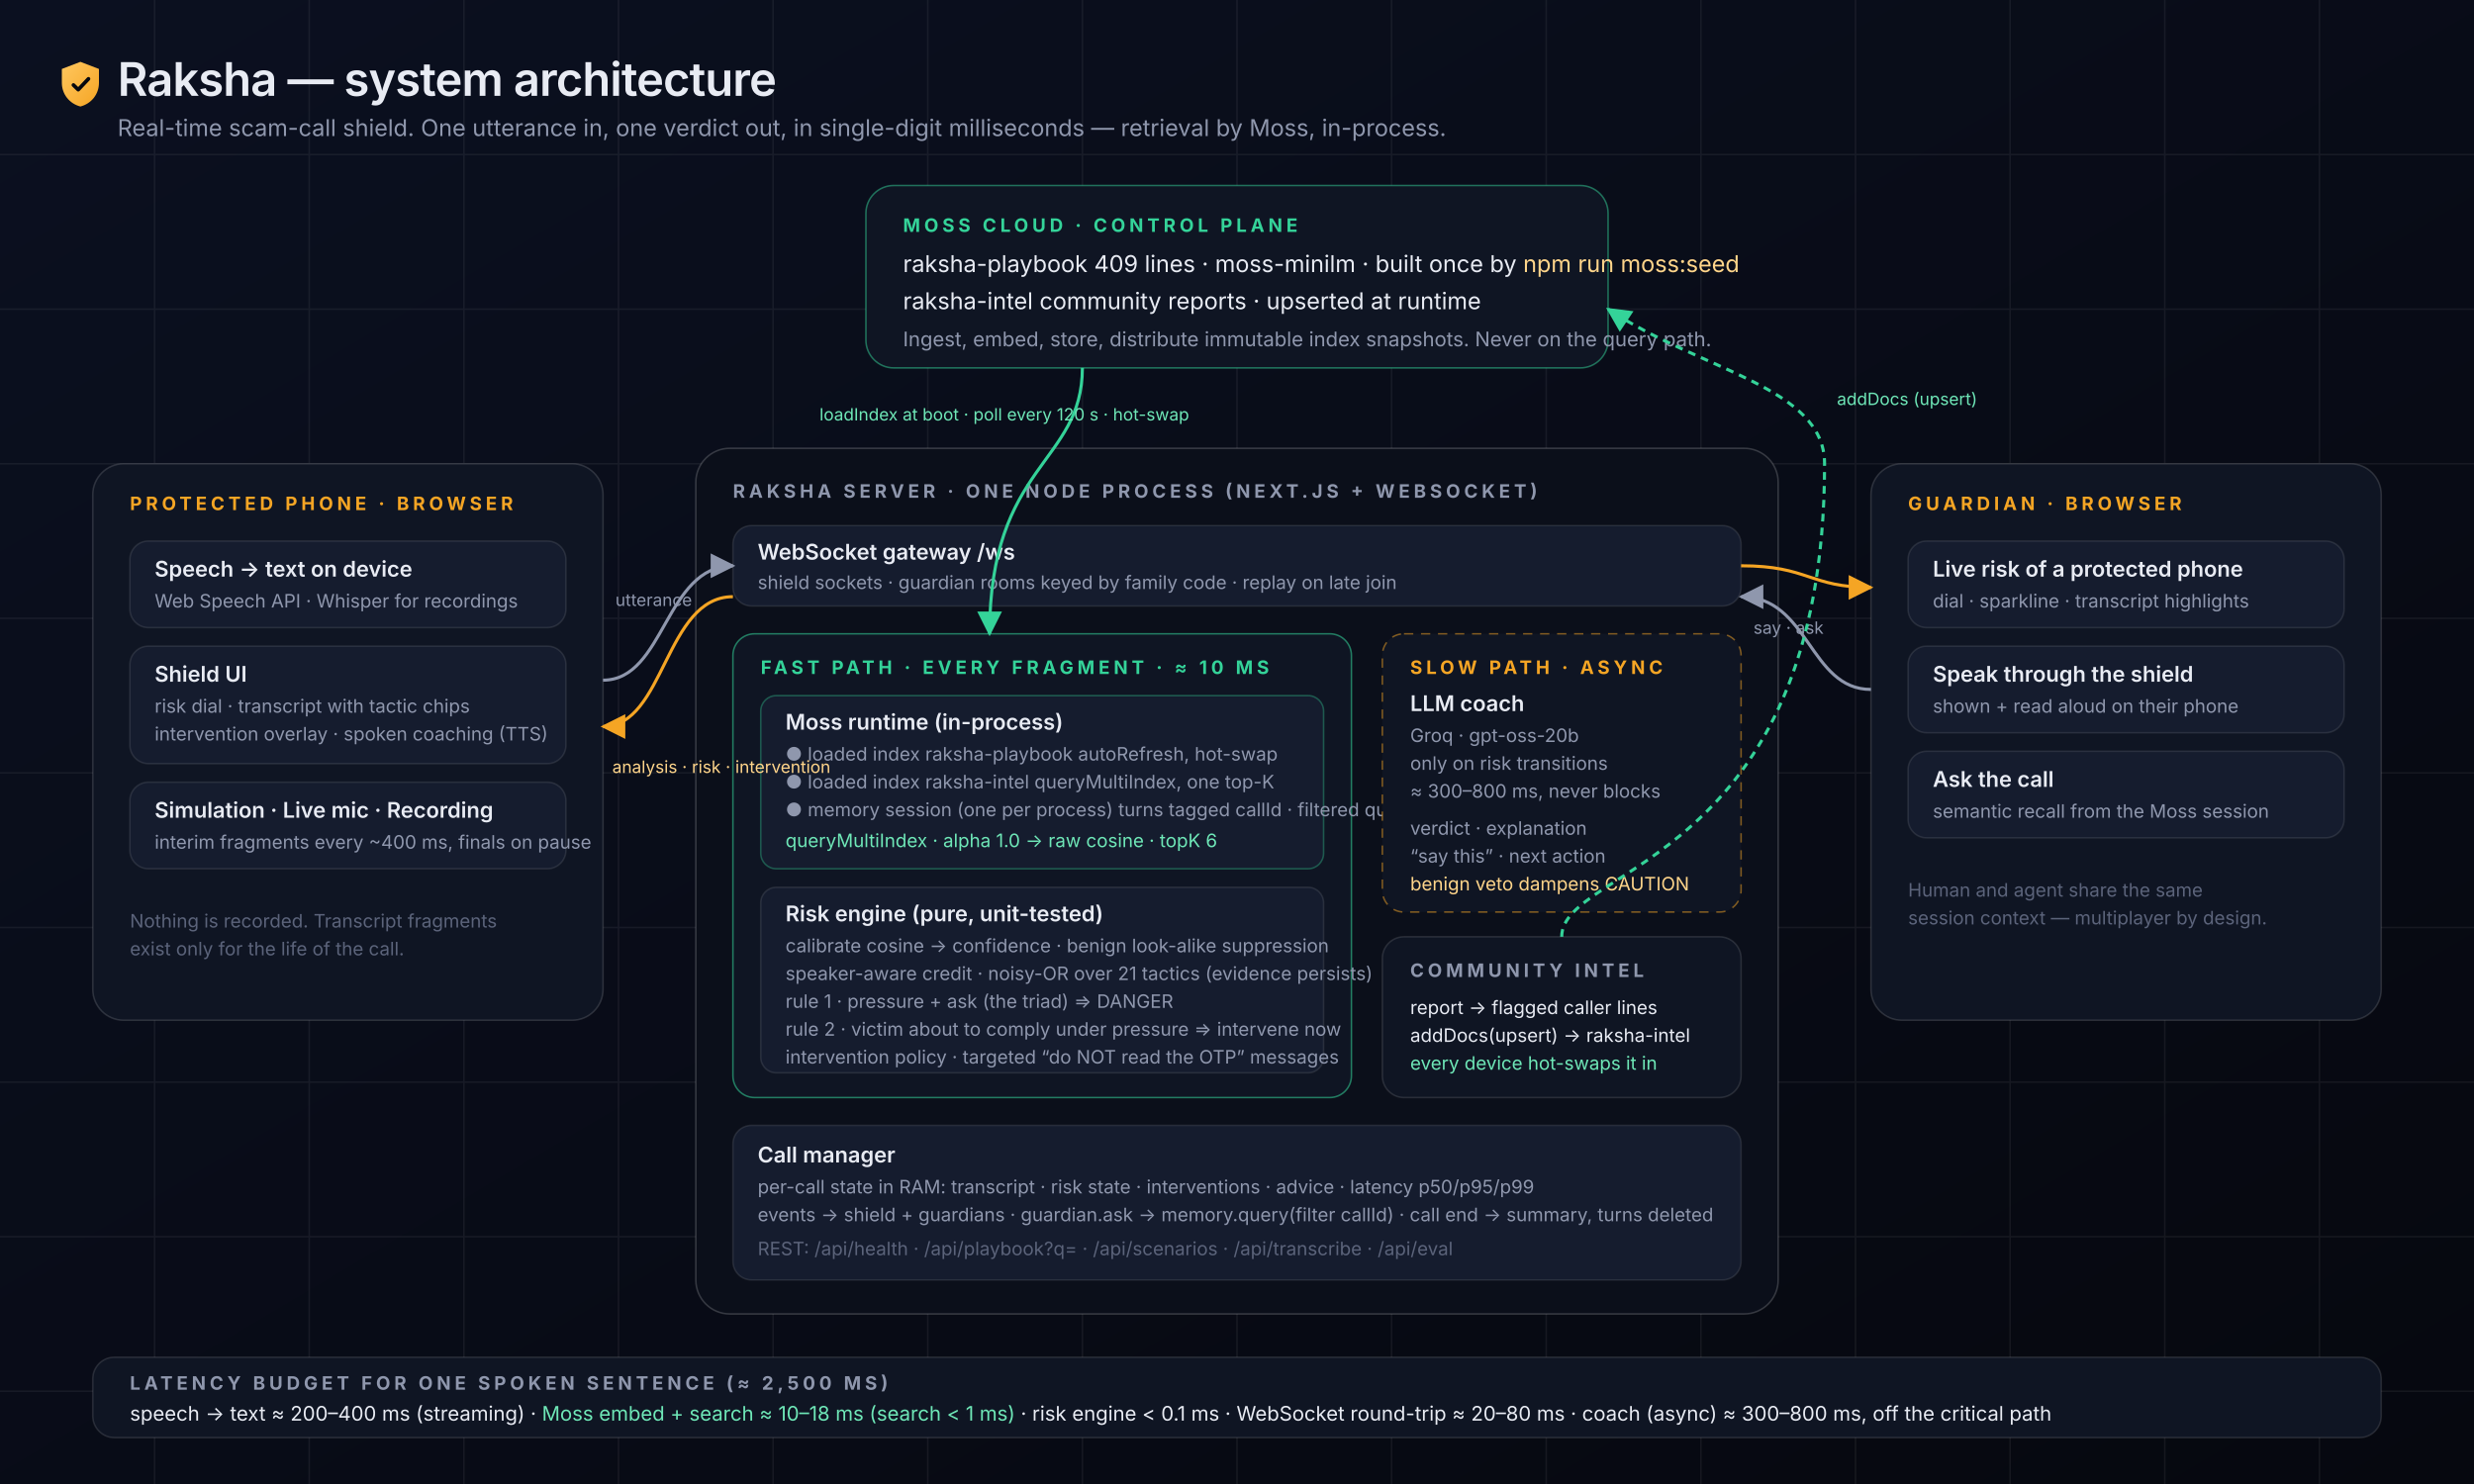
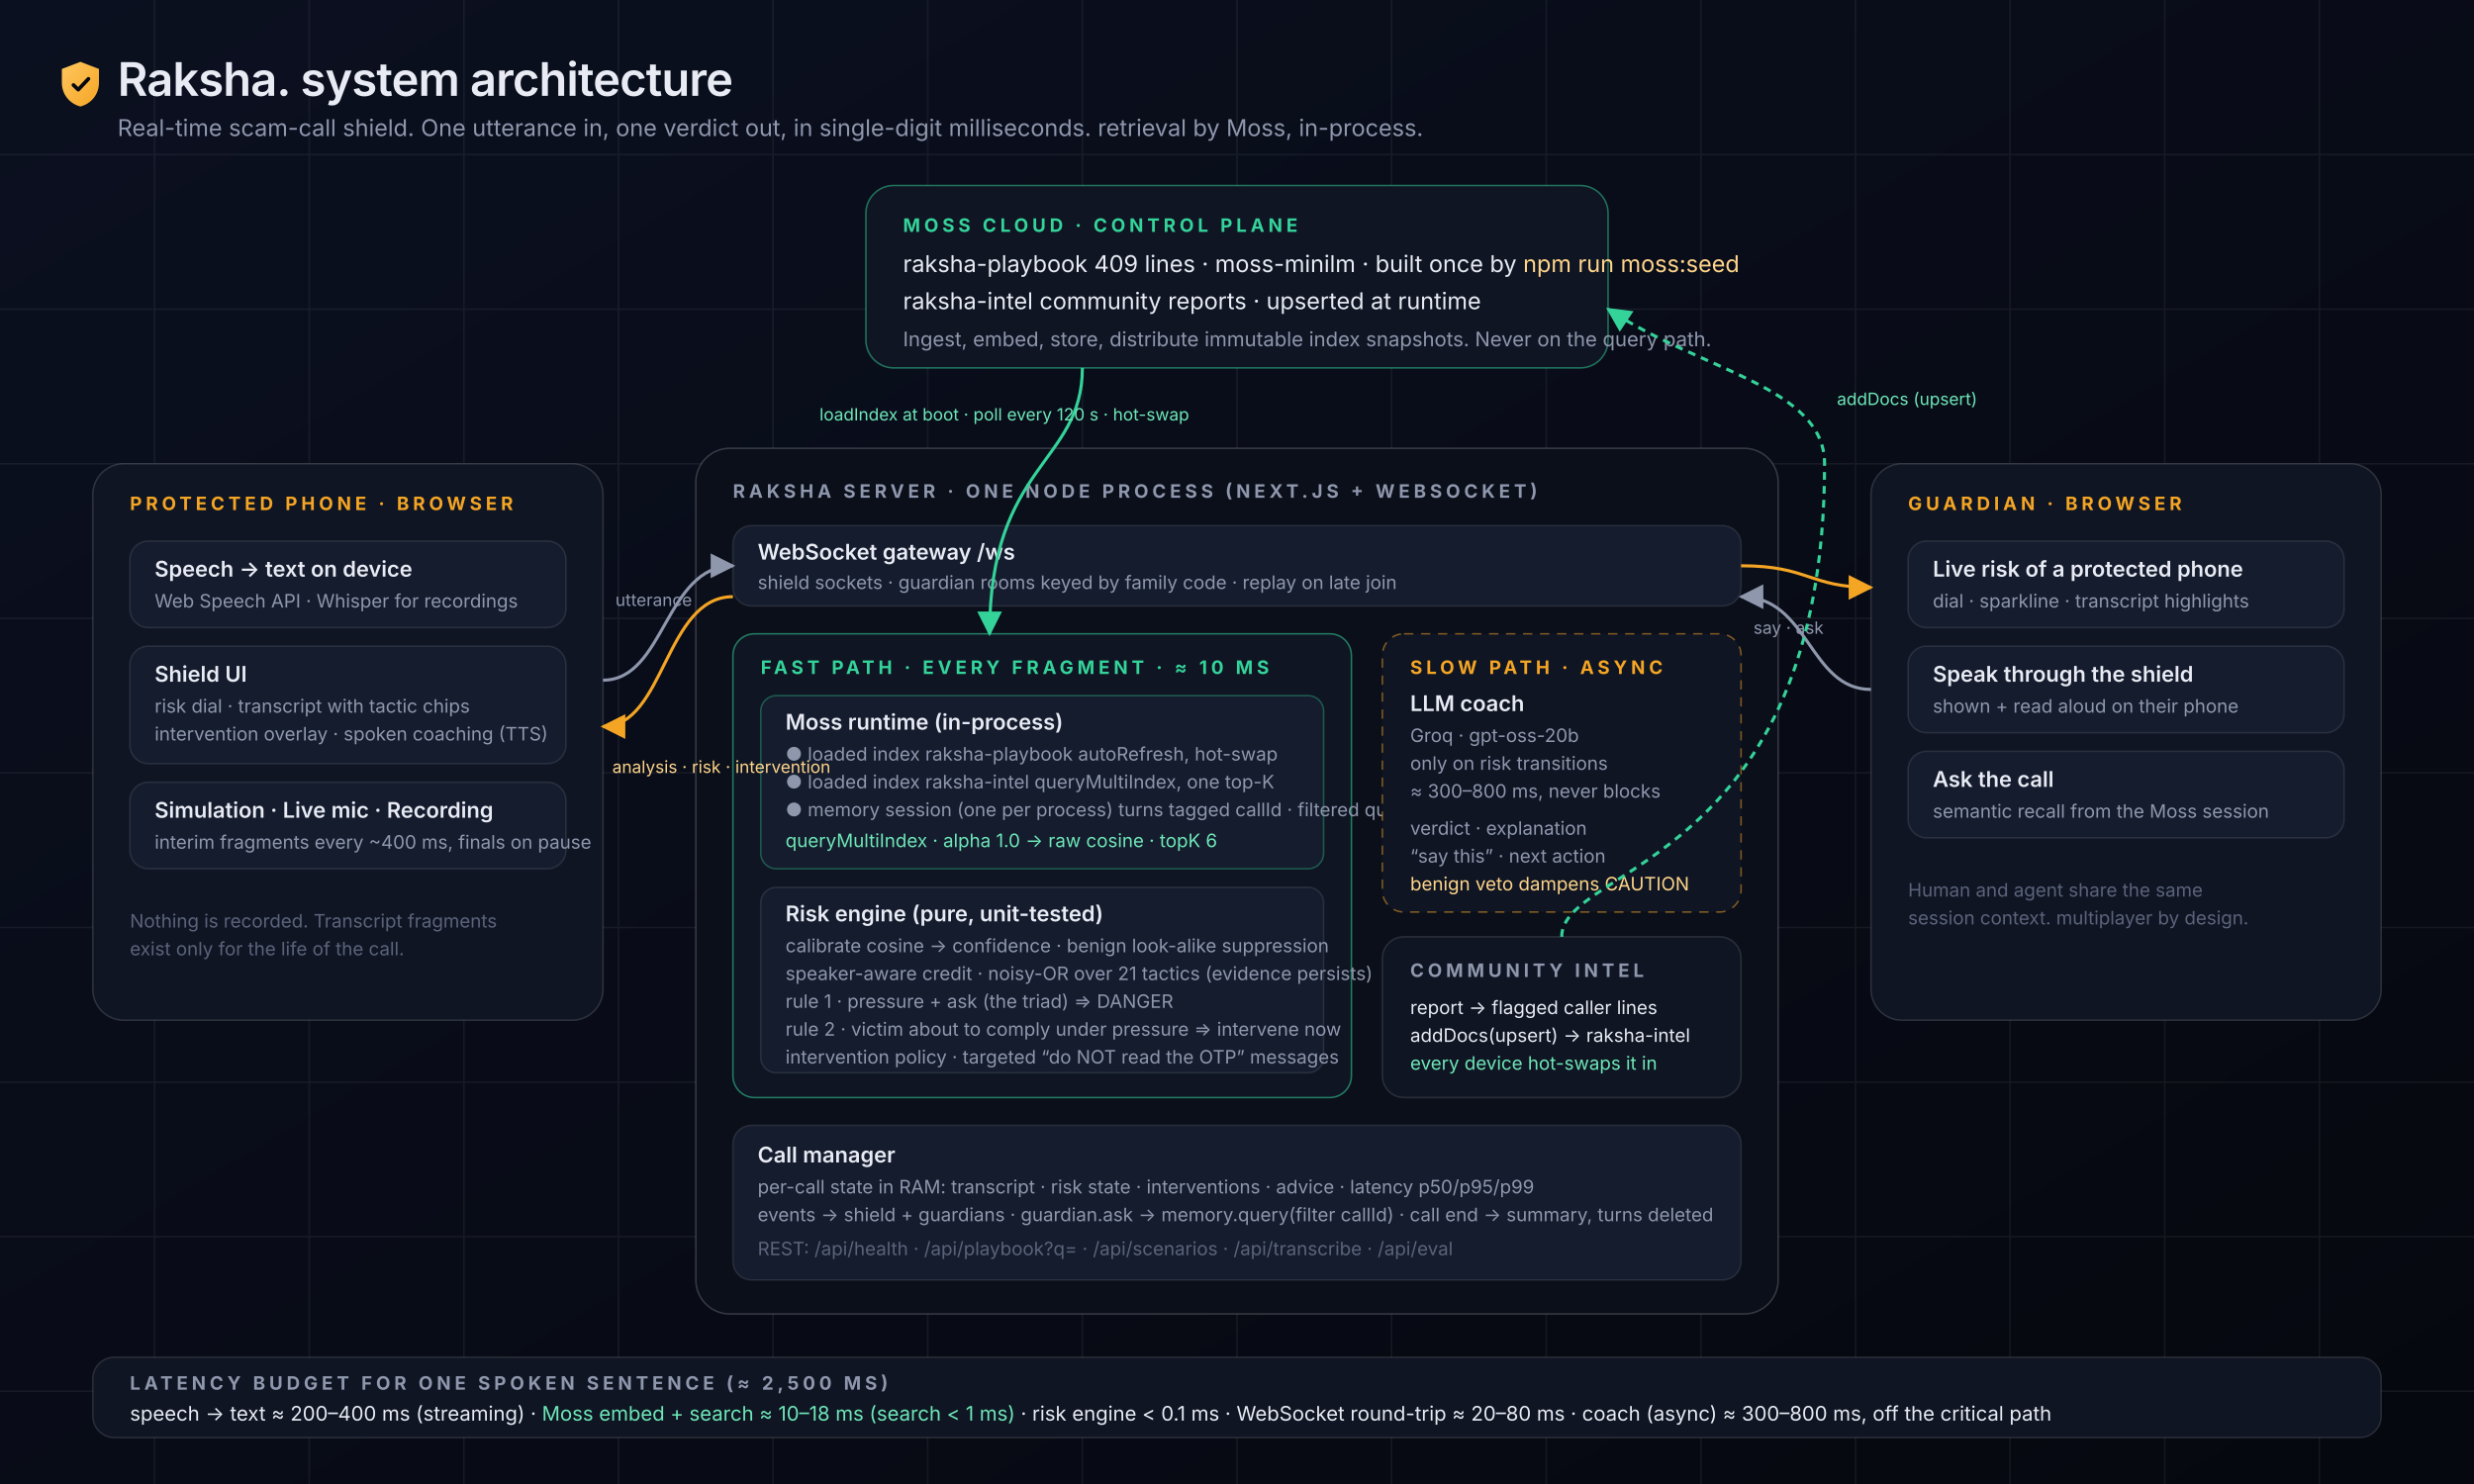
<svg xmlns="http://www.w3.org/2000/svg" width="1600" height="960" viewBox="0 0 1600 960" font-family="Inter, Segoe UI, Helvetica, Arial, sans-serif">
  <defs>
    <linearGradient id="bg" x1="0" y1="0" x2="1" y2="1">
      <stop offset="0" stop-color="#0b1020" />
      <stop offset="1" stop-color="#06080f" />
    </linearGradient>
    <linearGradient id="saf" x1="0" y1="0" x2="1" y2="1">
      <stop offset="0" stop-color="#ffc75f" />
      <stop offset="1" stop-color="#f5a524" />
    </linearGradient>
    <marker id="arrow" viewBox="0 0 10 10" refX="9" refY="5" markerWidth="8" markerHeight="8" orient="auto-start-reverse">
      <path d="M0,0 L10,5 L0,10 z" fill="#8f97ad" />
    </marker>
    <marker id="arrowMoss" viewBox="0 0 10 10" refX="9" refY="5" markerWidth="8" markerHeight="8" orient="auto-start-reverse">
      <path d="M0,0 L10,5 L0,10 z" fill="#34d399" />
    </marker>
    <marker id="arrowSaf" viewBox="0 0 10 10" refX="9" refY="5" markerWidth="8" markerHeight="8" orient="auto-start-reverse">
      <path d="M0,0 L10,5 L0,10 z" fill="#f5a524" />
    </marker>
    <filter id="glow">
      <feGaussianBlur stdDeviation="6" result="b" />
      <feMerge>
        <feMergeNode in="b" />
        <feMergeNode in="SourceGraphic" />
      </feMerge>
    </filter>
  </defs>
  <rect width="1600" height="960" fill="url(#bg)" />
  <g opacity="0.06" stroke="#ffffff">
    <path d="M0 0H1600" stroke-width="0" />
    <g id="grid">
      <path d="M100 0V960M200 0V960M300 0V960M400 0V960M500 0V960M600 0V960M700 0V960M800 0V960M900 0V960M1000 0V960M1100 0V960M1200 0V960M1300 0V960M1400 0V960M1500 0V960" />
      <path d="M0 100H1600M0 200H1600M0 300H1600M0 400H1600M0 500H1600M0 600H1600M0 700H1600M0 800H1600M0 900H1600" />
    </g>
  </g>
  <g>
    <path d="M52 40 40 44.6v9c0 7.4 5 13.5 12 15.3 7-1.8 12-7.9 12-15.3v-9L52 40Z" fill="url(#saf)" />
    <path d="M47.5 55 50.6 58l6.6-7" stroke="#06080f" stroke-width="2.4" fill="none" stroke-linecap="round" stroke-linejoin="round" />
-     <text x="76" y="62" font-size="30" fill="#e8ebf3" font-weight="600" letter-spacing="-0.5">Raksha — system architecture</text>
-     <text x="76" y="88" font-size="15" fill="#8f97ad">Real-time scam-call shield. One utterance in, one verdict out, in single-digit milliseconds — retrieval by Moss, in-process.</text>
+     <text x="76" y="62" font-size="30" fill="#e8ebf3" font-weight="600" letter-spacing="-0.5">Raksha. system architecture</text>
+     <text x="76" y="88" font-size="15" fill="#8f97ad">Real-time scam-call shield. One utterance in, one verdict out, in single-digit milliseconds. retrieval by Moss, in-process.</text>
  </g>
  <g>
    <rect x="560" y="120" width="480" height="118" rx="18" fill="#0f1523" stroke="#34d399" stroke-opacity="0.5" />
    <text x="584" y="150" font-size="12" fill="#34d399" letter-spacing="2.5" font-weight="700">MOSS CLOUD · CONTROL PLANE</text>
    <text x="584" y="176" font-size="15" fill="#e8ebf3">raksha-playbook   409 lines · moss-minilm · built once by <tspan fill="#ffd58a">npm run moss:seed</tspan>
    </text>
    <text x="584" y="200" font-size="15" fill="#e8ebf3">raksha-intel   community reports · upserted at runtime</text>
    <text x="584" y="224" font-size="13" fill="#8f97ad">Ingest, embed, store, distribute immutable index snapshots. Never on the query path.</text>
  </g>
  <g>
    <rect x="60" y="300" width="330" height="360" rx="20" fill="#0f1523" stroke="#ffffff" stroke-opacity="0.14" />
    <text x="84" y="330" font-size="12" fill="#f5a524" letter-spacing="2.5" font-weight="700">PROTECTED PHONE · BROWSER</text>
    <rect x="84" y="350" width="282" height="56" rx="12" fill="#151c2e" stroke="#ffffff" stroke-opacity="0.1" />
    <text x="100" y="373" font-size="14" fill="#e8ebf3" font-weight="600">Speech → text on device</text>
    <text x="100" y="393" font-size="12" fill="#8f97ad">Web Speech API · Whisper for recordings</text>
    <rect x="84" y="418" width="282" height="76" rx="12" fill="#151c2e" stroke="#ffffff" stroke-opacity="0.1" />
    <text x="100" y="441" font-size="14" fill="#e8ebf3" font-weight="600">Shield UI</text>
    <text x="100" y="461" font-size="12" fill="#8f97ad">risk dial · transcript with tactic chips</text>
    <text x="100" y="479" font-size="12" fill="#8f97ad">intervention overlay · spoken coaching (TTS)</text>
    <rect x="84" y="506" width="282" height="56" rx="12" fill="#151c2e" stroke="#ffffff" stroke-opacity="0.1" />
    <text x="100" y="529" font-size="14" fill="#e8ebf3" font-weight="600">Simulation · Live mic · Recording</text>
    <text x="100" y="549" font-size="12" fill="#8f97ad">interim fragments every ~400 ms, finals on pause</text>
    <text x="84" y="600" font-size="12" fill="#5b637a">Nothing is recorded. Transcript fragments</text>
    <text x="84" y="618" font-size="12" fill="#5b637a">exist only for the life of the call.</text>
  </g>
  <g>
    <rect x="450" y="290" width="700" height="560" rx="22" fill="#0b0f1a" stroke="#ffffff" stroke-opacity="0.18" />
    <text x="474" y="322" font-size="12" fill="#8f97ad" letter-spacing="2.5" font-weight="700">RAKSHA SERVER · ONE NODE PROCESS (NEXT.JS + WEBSOCKET)</text>
    <rect x="474" y="340" width="652" height="52" rx="12" fill="#151c2e" stroke="#ffffff" stroke-opacity="0.1" />
    <text x="490" y="362" font-size="14" fill="#e8ebf3" font-weight="600">WebSocket gateway  /ws</text>
    <text x="490" y="381" font-size="12" fill="#8f97ad">shield sockets · guardian rooms keyed by family code · replay on late join</text>
    <rect x="474" y="410" width="400" height="300" rx="14" fill="#0f1523" stroke="#34d399" stroke-opacity="0.55" />
    <text x="492" y="436" font-size="12" fill="#34d399" letter-spacing="2.5" font-weight="700">FAST PATH · EVERY FRAGMENT · ≈ 10 MS</text>
    <rect x="492" y="450" width="364" height="112" rx="10" fill="#151c2e" stroke="#34d399" stroke-opacity="0.35" />
    <text x="508" y="472" font-size="14" fill="#e8ebf3" font-weight="600">Moss runtime (in-process)</text>
    <text x="508" y="492" font-size="12" fill="#8f97ad">● loaded index  raksha-playbook   autoRefresh, hot-swap</text>
    <text x="508" y="510" font-size="12" fill="#8f97ad">● loaded index  raksha-intel        queryMultiIndex, one top-K</text>
    <text x="508" y="528" font-size="12" fill="#8f97ad">● memory session (one per process)   turns tagged callId · filtered query · never pushed</text>
    <text x="508" y="548" font-size="12" fill="#6ee7b7">queryMultiIndex · alpha 1.0 → raw cosine · topK 6</text>
    <rect x="492" y="574" width="364" height="120" rx="10" fill="#151c2e" stroke="#ffffff" stroke-opacity="0.1" />
    <text x="508" y="596" font-size="14" fill="#e8ebf3" font-weight="600">Risk engine (pure, unit-tested)</text>
    <text x="508" y="616" font-size="12" fill="#8f97ad">calibrate cosine → confidence · benign look-alike suppression</text>
    <text x="508" y="634" font-size="12" fill="#8f97ad">speaker-aware credit · noisy-OR over 21 tactics (evidence persists)</text>
    <text x="508" y="652" font-size="12" fill="#8f97ad">rule 1 · pressure + ask (the triad) ⇒ DANGER</text>
    <text x="508" y="670" font-size="12" fill="#8f97ad">rule 2 · victim about to comply under pressure ⇒ intervene now</text>
    <text x="508" y="688" font-size="12" fill="#8f97ad">intervention policy · targeted “do NOT read the OTP” messages</text>
    <rect x="894" y="410" width="232" height="180" rx="14" fill="#0f1523" stroke="#f5a524" stroke-opacity="0.5" stroke-dasharray="6 5" />
    <text x="912" y="436" font-size="12" fill="#f5a524" letter-spacing="2.5" font-weight="700">SLOW PATH · ASYNC</text>
    <text x="912" y="460" font-size="14" fill="#e8ebf3" font-weight="600">LLM coach</text>
    <text x="912" y="480" font-size="12" fill="#8f97ad">Groq · gpt-oss-20b</text>
    <text x="912" y="498" font-size="12" fill="#8f97ad">only on risk transitions</text>
    <text x="912" y="516" font-size="12" fill="#8f97ad">≈ 300–800 ms, never blocks</text>
    <text x="912" y="540" font-size="12" fill="#8f97ad">verdict · explanation</text>
    <text x="912" y="558" font-size="12" fill="#8f97ad">“say this” · next action</text>
    <text x="912" y="576" font-size="12" fill="#ffd58a">benign veto dampens CAUTION</text>
    <rect x="894" y="606" width="232" height="104" rx="14" fill="#0f1523" stroke="#ffffff" stroke-opacity="0.12" />
    <text x="912" y="632" font-size="12" fill="#8f97ad" letter-spacing="2.5" font-weight="700">COMMUNITY INTEL</text>
    <text x="912" y="656" font-size="12" fill="#e8ebf3">report → flagged caller lines</text>
    <text x="912" y="674" font-size="12" fill="#e8ebf3">addDocs(upsert) → raksha-intel</text>
    <text x="912" y="692" font-size="12" fill="#6ee7b7">every device hot-swaps it in</text>
    <rect x="474" y="728" width="652" height="100" rx="12" fill="#151c2e" stroke="#ffffff" stroke-opacity="0.1" />
    <text x="490" y="752" font-size="14" fill="#e8ebf3" font-weight="600">Call manager</text>
    <text x="490" y="772" font-size="12" fill="#8f97ad">per-call state in RAM: transcript · risk state · interventions · advice · latency p50/p95/p99</text>
    <text x="490" y="790" font-size="12" fill="#8f97ad">events → shield + guardians  ·  guardian.ask → memory.query(filter callId)  ·  call end → summary, turns deleted</text>
    <text x="490" y="812" font-size="12" fill="#5b637a">REST: /api/health · /api/playbook?q= · /api/scenarios · /api/transcribe · /api/eval</text>
  </g>
  <g>
    <rect x="1210" y="300" width="330" height="360" rx="20" fill="#0f1523" stroke="#ffffff" stroke-opacity="0.14" />
    <text x="1234" y="330" font-size="12" fill="#f5a524" letter-spacing="2.5" font-weight="700">GUARDIAN · BROWSER</text>
    <rect x="1234" y="350" width="282" height="56" rx="12" fill="#151c2e" stroke="#ffffff" stroke-opacity="0.1" />
    <text x="1250" y="373" font-size="14" fill="#e8ebf3" font-weight="600">Live risk of a protected phone</text>
    <text x="1250" y="393" font-size="12" fill="#8f97ad">dial · sparkline · transcript highlights</text>
    <rect x="1234" y="418" width="282" height="56" rx="12" fill="#151c2e" stroke="#ffffff" stroke-opacity="0.1" />
    <text x="1250" y="441" font-size="14" fill="#e8ebf3" font-weight="600">Speak through the shield</text>
    <text x="1250" y="461" font-size="12" fill="#8f97ad">shown + read aloud on their phone</text>
    <rect x="1234" y="486" width="282" height="56" rx="12" fill="#151c2e" stroke="#ffffff" stroke-opacity="0.1" />
    <text x="1250" y="509" font-size="14" fill="#e8ebf3" font-weight="600">Ask the call</text>
    <text x="1250" y="529" font-size="12" fill="#8f97ad">semantic recall from the Moss session</text>
    <text x="1234" y="580" font-size="12" fill="#5b637a">Human and agent share the same</text>
-     <text x="1234" y="598" font-size="12" fill="#5b637a">session context — multiplayer by design.</text>
+     <text x="1234" y="598" font-size="12" fill="#5b637a">session context. multiplayer by design.</text>
  </g>
  <path d="M390 440 C430 440 430 366 474 366" fill="none" stroke="#8f97ad" stroke-width="2" marker-end="url(#arrow)" />
  <text x="398" y="392" font-size="11" fill="#8f97ad">utterance</text>
  <path d="M474 386 C430 386 430 470 390 470" fill="none" stroke="#f5a524" stroke-width="2" marker-end="url(#arrowSaf)" />
  <text x="396" y="500" font-size="11" fill="#ffd58a">analysis · risk · intervention</text>
  <path d="M1126 366 C1170 366 1170 380 1210 380" fill="none" stroke="#f5a524" stroke-width="2" marker-end="url(#arrowSaf)" />
  <path d="M1210 446 C1170 446 1170 386 1126 386" fill="none" stroke="#8f97ad" stroke-width="2" marker-end="url(#arrow)" />
  <text x="1134" y="410" font-size="11" fill="#8f97ad">say · ask</text>
  <path d="M700 238 C700 300 640 300 640 410" fill="none" stroke="#34d399" stroke-width="2" marker-end="url(#arrowMoss)" />
  <text x="530" y="272" font-size="11" fill="#6ee7b7">loadIndex at boot · poll every 120 s · hot-swap</text>
  <path d="M1010 606 C1010 560 1180 560 1180 300 C1180 250 1100 240 1040 200" fill="none" stroke="#34d399" stroke-width="2" stroke-dasharray="5 4" marker-end="url(#arrowMoss)" />
  <text x="1188" y="262" font-size="11" fill="#6ee7b7">addDocs (upsert)</text>
  <g>
    <rect x="60" y="878" width="1480" height="52" rx="14" fill="#0f1523" stroke="#ffffff" stroke-opacity="0.12" />
    <text x="84" y="899" font-size="12" fill="#8f97ad" letter-spacing="2.5" font-weight="700">LATENCY BUDGET FOR ONE SPOKEN SENTENCE (≈ 2,500 MS)</text>
    <text x="84" y="919" font-size="13" fill="#e8ebf3">speech → text ≈ 200–400 ms (streaming)   ·   <tspan fill="#6ee7b7">Moss embed + search ≈ 10–18 ms (search &lt; 1 ms)</tspan>   ·   risk engine &lt; 0.1 ms   ·   WebSocket round-trip ≈ 20–80 ms   ·   coach (async) ≈ 300–800 ms, off the critical path</text>
  </g>
</svg>
